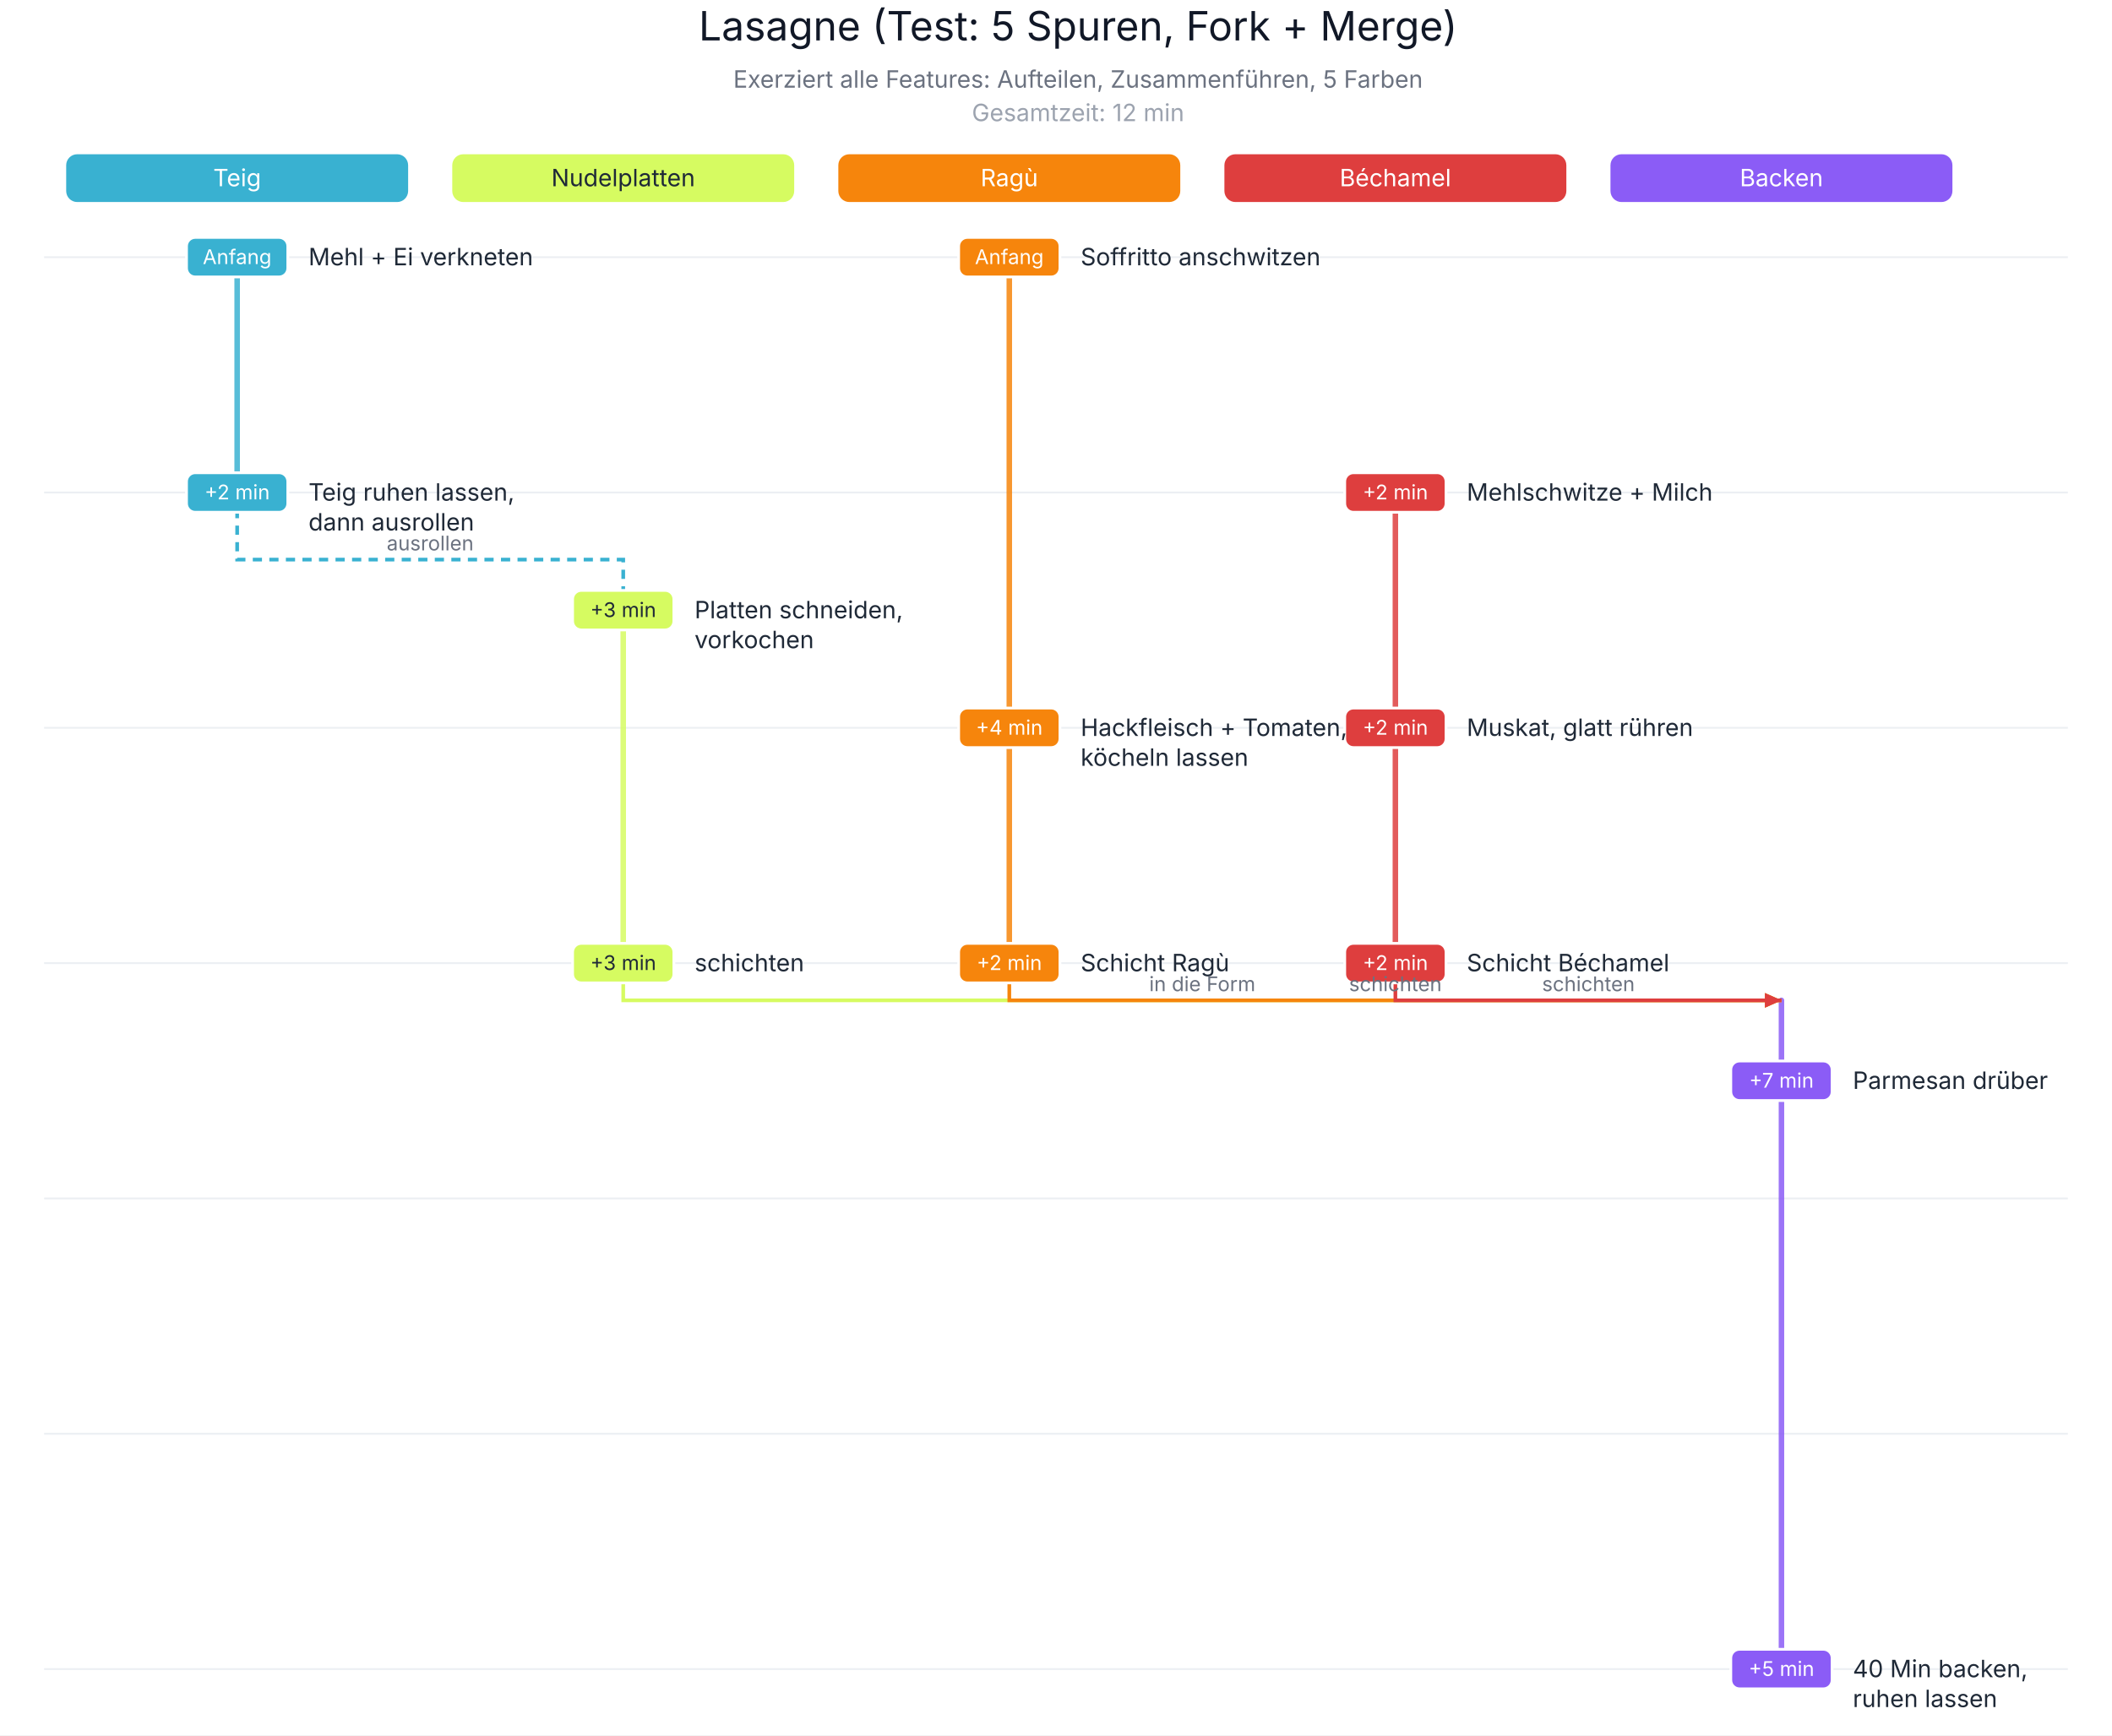
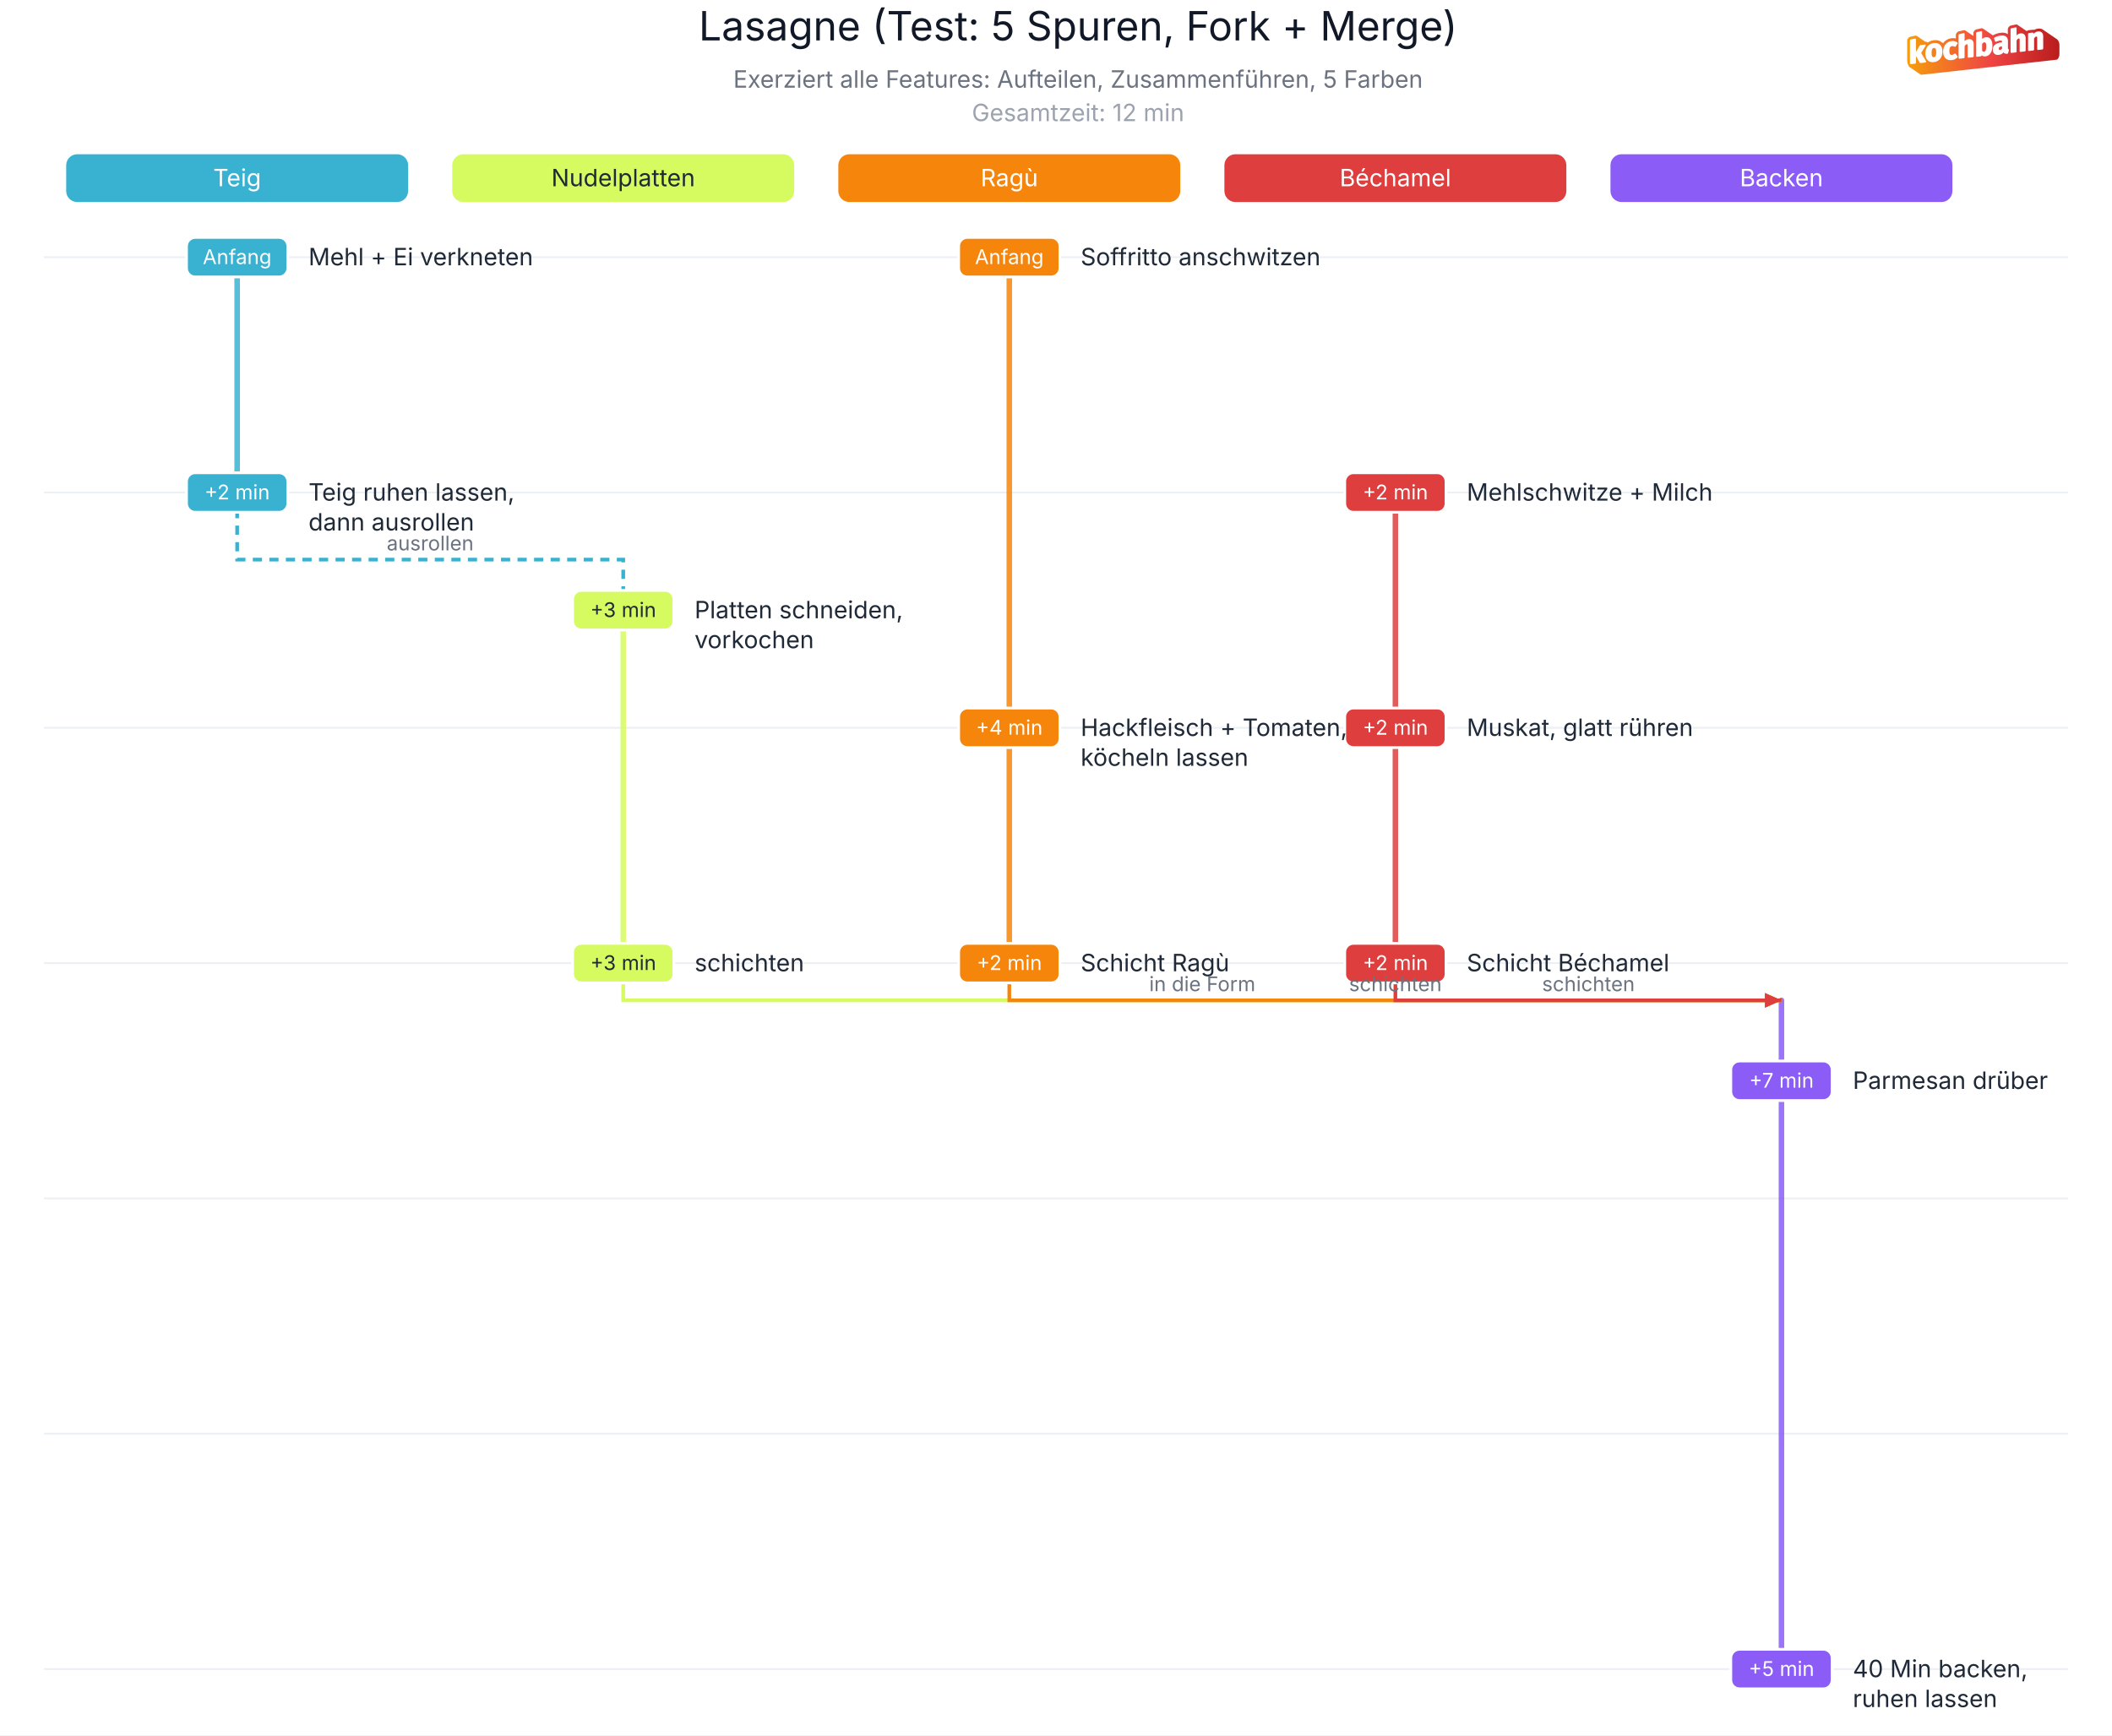
<svg xmlns="http://www.w3.org/2000/svg" width="1148.8" height="943.9" viewBox="0 0 1148.8 943.9" font-family="Inter, 'Helvetica Neue', Arial, sans-serif">
  <rect width="1148.8" height="943.9" fill="#ffffff" />
  <line x1="24" y1="139.9" x2="1124.8" y2="139.9" stroke="#eceff3" stroke-width="1" />
  <line x1="24" y1="267.9" x2="1124.8" y2="267.9" stroke="#eceff3" stroke-width="1" />
  <line x1="24" y1="395.9" x2="1124.8" y2="395.9" stroke="#eceff3" stroke-width="1" />
  <line x1="24" y1="523.9" x2="1124.8" y2="523.9" stroke="#eceff3" stroke-width="1" />
  <line x1="24" y1="651.9" x2="1124.8" y2="651.9" stroke="#eceff3" stroke-width="1" />
  <line x1="24" y1="779.9" x2="1124.8" y2="779.9" stroke="#eceff3" stroke-width="1" />
  <line x1="24" y1="907.9" x2="1124.8" y2="907.9" stroke="#eceff3" stroke-width="1" />
  <line x1="129" y1="139.9" x2="129" y2="267.9" stroke="#39b1d1" stroke-width="3" stroke-linecap="round" opacity="0.85" />
  <line x1="339" y1="331.9" x2="339" y2="523.9" stroke="#d6fb61" stroke-width="3" stroke-linecap="round" opacity="0.85" />
  <line x1="549" y1="139.9" x2="549" y2="523.9" stroke="#f6850c" stroke-width="3" stroke-linecap="round" opacity="0.85" />
  <line x1="759" y1="267.9" x2="759" y2="523.9" stroke="#de3e3e" stroke-width="3" stroke-linecap="round" opacity="0.85" />
  <line x1="969" y1="544.15" x2="969" y2="907.9" stroke="#8b5cf6" stroke-width="3" stroke-linecap="round" opacity="0.85" />
  <path d="M 129 267.9 L 129 304.4 L 339 304.4 L 339 331.9" fill="none" stroke="#39b1d1" stroke-width="2" stroke-dasharray="5 4" />
  <polygon points="339,331.9 335,322.9 343,322.9" fill="#39b1d1" />
  <path d="M 339 523.9 L 339 544.15 L 969 544.15" fill="none" stroke="#d6fb61" stroke-width="2" />
  <polygon points="969,544.15 960,548.15 960,540.15" fill="#d6fb61" />
  <path d="M 549 523.9 L 549 544.15 L 969 544.15" fill="none" stroke="#f6850c" stroke-width="2" />
  <polygon points="969,544.15 960,548.15 960,540.15" fill="#f6850c" />
  <path d="M 759 523.9 L 759 544.15 L 969 544.15" fill="none" stroke="#de3e3e" stroke-width="2" />
  <polygon points="969,544.15 960,548.15 960,540.15" fill="#de3e3e" />
  <rect x="100.7" y="128.4" width="56.6" height="23" rx="4" fill="#ffffff" />
  <rect x="102.2" y="129.9" width="53.6" height="20" rx="4" fill="#39b1d1" />
  <text x="129" y="143.64" text-anchor="middle" font-size="11" fill="#ffffff">Anfang</text>
  <rect x="100.7" y="256.4" width="56.6" height="23" rx="4" fill="#ffffff" />
  <rect x="102.2" y="257.9" width="53.6" height="20" rx="4" fill="#39b1d1" />
  <text x="129" y="271.64" text-anchor="middle" font-size="11" fill="#ffffff">+2 min</text>
  <rect x="310.7" y="320.4" width="56.6" height="23" rx="4" fill="#ffffff" />
  <rect x="312.2" y="321.9" width="53.6" height="20" rx="4" fill="#d6fb61" />
  <text x="339" y="335.64" text-anchor="middle" font-size="11" fill="#1f2937">+3 min</text>
  <rect x="520.7" y="128.4" width="56.6" height="23" rx="4" fill="#ffffff" />
  <rect x="522.2" y="129.9" width="53.6" height="20" rx="4" fill="#f6850c" />
  <text x="549" y="143.64" text-anchor="middle" font-size="11" fill="#ffffff">Anfang</text>
  <rect x="520.7" y="384.4" width="56.6" height="23" rx="4" fill="#ffffff" />
  <rect x="522.2" y="385.9" width="53.6" height="20" rx="4" fill="#f6850c" />
  <text x="549" y="399.64" text-anchor="middle" font-size="11" fill="#ffffff">+4 min</text>
  <rect x="730.7" y="256.4" width="56.6" height="23" rx="4" fill="#ffffff" />
  <rect x="732.2" y="257.9" width="53.6" height="20" rx="4" fill="#de3e3e" />
  <text x="759" y="271.64" text-anchor="middle" font-size="11" fill="#ffffff">+2 min</text>
  <rect x="730.7" y="384.4" width="56.6" height="23" rx="4" fill="#ffffff" />
  <rect x="732.2" y="385.9" width="53.6" height="20" rx="4" fill="#de3e3e" />
  <text x="759" y="399.64" text-anchor="middle" font-size="11" fill="#ffffff">+2 min</text>
  <rect x="310.7" y="512.4" width="56.6" height="23" rx="4" fill="#ffffff" />
  <rect x="312.2" y="513.9" width="53.6" height="20" rx="4" fill="#d6fb61" />
  <text x="339" y="527.64" text-anchor="middle" font-size="11" fill="#1f2937">+3 min</text>
  <rect x="520.7" y="512.4" width="56.6" height="23" rx="4" fill="#ffffff" />
  <rect x="522.2" y="513.9" width="53.6" height="20" rx="4" fill="#f6850c" />
  <text x="549" y="527.64" text-anchor="middle" font-size="11" fill="#ffffff">+2 min</text>
  <rect x="730.7" y="512.4" width="56.6" height="23" rx="4" fill="#ffffff" />
  <rect x="732.2" y="513.9" width="53.6" height="20" rx="4" fill="#de3e3e" />
  <text x="759" y="527.64" text-anchor="middle" font-size="11" fill="#ffffff">+2 min</text>
  <rect x="940.7" y="576.4" width="56.6" height="23" rx="4" fill="#ffffff" />
  <rect x="942.2" y="577.9" width="53.6" height="20" rx="4" fill="#8b5cf6" />
  <text x="969" y="591.64" text-anchor="middle" font-size="11" fill="#ffffff">+7 min</text>
  <rect x="940.7" y="896.4" width="56.6" height="23" rx="4" fill="#ffffff" />
  <rect x="942.2" y="897.9" width="53.6" height="20" rx="4" fill="#8b5cf6" />
  <text x="969" y="911.64" text-anchor="middle" font-size="11" fill="#ffffff">+5 min</text>
  <rect x="36" y="83.9" width="186" height="26" rx="6" fill="#39b1d1" />
  <text x="129" y="101.32" text-anchor="middle" font-size="13" fill="#ffffff">Teig</text>
  <rect x="246" y="83.9" width="186" height="26" rx="6" fill="#d6fb61" />
  <text x="339" y="101.32" text-anchor="middle" font-size="13" fill="#1f2937">Nudelplatten</text>
  <rect x="456" y="83.9" width="186" height="26" rx="6" fill="#f6850c" />
  <text x="549" y="101.32" text-anchor="middle" font-size="13" fill="#ffffff">Ragù</text>
  <rect x="666" y="83.9" width="186" height="26" rx="6" fill="#de3e3e" />
  <text x="759" y="101.32" text-anchor="middle" font-size="13" fill="#ffffff">Béchamel</text>
  <rect x="876" y="83.9" width="186" height="26" rx="6" fill="#8b5cf6" />
  <text x="969" y="101.32" text-anchor="middle" font-size="13" fill="#ffffff">Backen</text>
  <text x="586.4" y="22" text-anchor="middle" font-size="22" fill="#111827">Lasagne (Test: 5 Spuren, Fork + Merge)</text>
  <text x="586.4" y="47.7" text-anchor="middle" font-size="13" fill="#6b7280">Exerziert alle Features: Aufteilen, Zusammenführen, 5 Farben</text>
  <text x="586.4" y="65.9" text-anchor="middle" font-size="13" fill="#9ca3af">Gesamtzeit: 12 min</text>
  <text x="167.8" y="144.32" text-anchor="start" font-size="13" fill="#1f2937">Mehl + Ei verkneten</text>
  <text x="167.8" y="272.32" text-anchor="start" font-size="13" fill="#1f2937">Teig ruhen lassen,<tspan x="167.8" dy="16.25">dann ausrollen</tspan>
  </text>
  <text x="234" y="299.4" text-anchor="middle" font-size="11" fill="#6b7280">ausrollen</text>
  <text x="377.8" y="336.32" text-anchor="start" font-size="13" fill="#1f2937">Platten schneiden,<tspan x="377.8" dy="16.25">vorkochen</tspan>
  </text>
  <text x="587.8" y="144.32" text-anchor="start" font-size="13" fill="#1f2937">Soffritto anschwitzen</text>
  <text x="587.8" y="400.32" text-anchor="start" font-size="13" fill="#1f2937">Hackfleisch + Tomaten,<tspan x="587.8" dy="16.25">köcheln lassen</tspan>
  </text>
  <text x="797.8" y="272.32" text-anchor="start" font-size="13" fill="#1f2937">Mehlschwitze + Milch</text>
  <text x="797.8" y="400.32" text-anchor="start" font-size="13" fill="#1f2937">Muskat, glatt rühren</text>
  <text x="377.8" y="528.32" text-anchor="start" font-size="13" fill="#1f2937">schichten</text>
  <text x="654" y="539.15" text-anchor="middle" font-size="11" fill="#6b7280">in die Form</text>
  <text x="587.8" y="528.32" text-anchor="start" font-size="13" fill="#1f2937">Schicht Ragù</text>
  <text x="759" y="539.15" text-anchor="middle" font-size="11" fill="#6b7280">schichten</text>
  <text x="797.8" y="528.32" text-anchor="start" font-size="13" fill="#1f2937">Schicht Béchamel</text>
  <text x="864" y="539.15" text-anchor="middle" font-size="11" fill="#6b7280">schichten</text>
  <text x="1007.8" y="592.32" text-anchor="start" font-size="13" fill="#1f2937">Parmesan drüber</text>
  <text x="1007.8" y="912.32" text-anchor="start" font-size="13" fill="#1f2937">40 Min backen,<tspan x="1007.8" dy="16.25">ruhen lassen</tspan>
  </text>
+   <svg x="1032.8" y="4" width="92" height="46" viewBox="0 0 423.333 211.667" preserveAspectRatio="xMaxYMin meet" overflow="visible">
+     <path d="M21.167 132.239Q21.167 141.532 26.196 148.846L55.517 168.85L396.267 130.903Q402.167 125.906 402.167 116.612V95.336L402.167 95.301L402.165 95.064L402.16 94.807L402.102 93.36L402.068 92.891L401.926 91.548L401.856 91.051L401.633 89.805L401.519 89.285L401.218 88.13L401.054 87.594L400.676 86.525L400.457 85.983L400.003 84.994L399.725 84.457L399.197 83.546L398.86 83.028L398.256 82.193L397.864 81.707L397.183 80.947L396.922 80.673L396.764 80.518L396.486 80.262L395.723 79.602L395.226 79.217L394.403 78.648L360.629 55.605L360.089 55.274L359.206 54.794L358.636 54.523L357.691 54.134L357.105 53.927L356.096 53.63L355.508 53.488L354.433 53.284L353.855 53.203L352.71 53.095L352.155 53.067L350.935 53.059L350.41 53.077L349.109 53.173L348.821 53.2L348.593 53.227L348.315 53.265L347.003 53.475L346.513 53.571L345.25 53.867L344.745 54.006L343.529 54.388L343.016 54.57L341.844 55.037L341.331 55.264L340.2 55.817L339.696 56.087L338.979 56.506L338.53 56.303L337.575 56.049L336.58 55.949L335.714 55.999L325.226 57.167L324.423 57.296L323.498 57.58L322.605 57.99L321.762 58.518L320.984 59.156L320.531 59.634L297.154 43.686L296.293 43.251L295.366 42.959L294.393 42.816L293.396 42.826L292.542 42.966L280.534 45.564L279.634 45.811L278.617 46.264L277.664 46.871L276.797 47.615L276.149 48.352L274.783 50.072L274.209 50.871L273.675 51.89L273.291 52.966L273.067 54.074L273.017 55.024V67.24L272.703 67.026L271.83 66.43L271.33 66.125L270.369 65.602L269.864 65.357L268.811 64.907L268.313 64.721L267.161 64.346L266.679 64.211L265.423 63.915L264.963 63.825L263.594 63.61L263.161 63.558L261.67 63.429L261.267 63.408L259.644 63.371L259.271 63.373L257.505 63.435L257.162 63.456L255.242 63.623L254.904 63.661L253.163 63.902L252.822 63.958L250.948 64.315L250.626 64.384L248.645 64.858L248.345 64.937L246.249 65.538L246.1 65.582L245.987 65.617L245.834 65.666L243.817 66.342L243.53 66.444L241.536 67.206L241.252 67.321L239.281 68.169L239.001 68.297L237.051 69.233L236.302 69.635L236.301 69.635L235.646 70.106L210.869 53.203L210.003 52.77L209.071 52.481L208.093 52.343L207.091 52.359L206.234 52.504L194.227 55.181L193.331 55.433L192.32 55.89L191.373 56.498L190.513 57.242L189.87 57.978L188.513 59.696L187.944 60.493L187.414 61.508L187.034 62.581L186.811 63.684L186.762 64.629V71.624L167.049 58.175L166.188 57.74L165.261 57.448L164.288 57.305L163.291 57.316L162.437 57.455L150.429 60.053L149.529 60.3L148.512 60.754L147.559 61.36L146.692 62.104L146.044 62.841L144.678 64.561L144.104 65.36L143.57 66.379L143.186 67.455L142.962 68.563L142.912 69.513V77.986L142.613 77.904L141.955 77.743L141.615 77.67L140.283 77.423L139.839 77.358L138.439 77.201L138.007 77.168L136.534 77.105L136.117 77.1L134.569 77.134L134.17 77.155L132.54 77.289L132.271 77.317L131.664 77.391L131.382 77.432L129.88 77.681L129.461 77.764L128.016 78.097L127.584 78.211L126.191 78.626L125.751 78.772L124.408 79.268L123.965 79.449L122.669 80.025L122.226 80.239L120.975 80.896L120.54 81.143L119.333 81.882L118.91 82.159L117.744 82.98L117.492 83.164L117.213 83.378L116.973 83.569L115.851 84.497L115.474 84.828L114.417 85.819L114.057 86.178L113.065 87.231L112.726 87.614L111.796 88.733L111.483 89.135L111.022 89.764L105.386 85.919L104.331 85.249L103.919 85.01L102.808 84.424L102.379 84.22L101.209 83.719L100.771 83.551L99.539 83.136L99.097 83.005L97.802 82.675L97.361 82.58L96 82.338L95.566 82.277L94.134 82.126L93.712 82.095L92.205 82.037L91.798 82.034L90.212 82.072L89.824 82.093L88.153 82.232L87.908 82.257L87.41 82.317L87.157 82.352L85.596 82.6L85.195 82.676L83.7 83.004L83.283 83.11L81.852 83.518L81.423 83.655L80.051 84.14L79.615 84.311L78.299 84.873L77.859 85.079L76.598 85.718L76.16 85.957L74.95 86.673L74.521 86.946L73.359 87.739L73.101 87.923L72.821 88.131L72.584 88.315L70.793 87.094L70.004 86.604L69.145 86.244L68.232 86.019L67.283 85.934L66.46 85.984L66.317 86L45.274 71.644L44.408 71.211L43.476 70.922L42.498 70.785L41.496 70.801L40.639 70.946L28.632 73.622L27.736 73.874L26.725 74.331L25.778 74.939L24.918 75.683L24.275 76.42L22.918 78.138L22.349 78.935L21.819 79.95L21.439 81.022L21.216 82.126L21.167 83.071z" fill="url(#d0)" />
+     <path d="M28.006 140.771L29.526 142.177L41.534 140.84L43.053 139.095V121.709L52.586 138.787L53.921 139.46L67.448 137.954L68.761 135.438L56.025 114.242L67.711 95.408L66.46 93.075L54.225 94.438L52.963 95.275L43.053 111.663V79.294L41.371 77.915L29.364 80.591L28.006 82.309zM66.688 115.505L66.69 115.854L66.748 117.738L66.89 119.512L67.111 121.184L67.408 122.758L67.78 124.24L68.225 125.636L68.741 126.948L69.327 128.181L69.984 129.338L70.711 130.421L71.509 131.433L72.378 132.374L72.613 132.604L73.566 133.451L74.572 134.211L75.632 134.885L76.747 135.474L77.92 135.978L79.151 136.396L80.445 136.727L81.803 136.971L83.231 137.123L84.731 137.183L86.308 137.146L87.967 137.008L88.465 136.948L90.027 136.701L91.521 136.372L92.952 135.964L94.324 135.478L95.639 134.916L96.901 134.277L98.112 133.561L99.273 132.768L99.553 132.56L100.669 131.661L101.719 130.699L102.705 129.673L103.628 128.583L104.488 127.426L105.285 126.2L106.021 124.902L106.694 123.529L107.184 122.377L107.717 120.916L108.173 119.398L108.552 117.821L108.851 116.181L109.068 114.474L109.201 112.697L109.246 110.844L109.245 110.565L109.19 108.671L109.051 106.887L108.833 105.208L108.538 103.626L108.169 102.137L107.728 100.736L107.215 99.419L106.632 98.181L105.979 97.02L105.256 95.933L104.463 94.919L103.597 93.975L103.334 93.716L102.388 92.874L101.388 92.118L100.333 91.448L99.222 90.862L98.052 90.361L96.82 89.945L95.526 89.615L94.164 89.374L92.732 89.222L91.224 89.164L89.638 89.202L87.967 89.341L87.469 89.401L85.908 89.649L84.413 89.977L82.982 90.385L81.61 90.871L80.295 91.434L79.033 92.073L77.822 92.788L76.661 93.581L76.381 93.789L75.265 94.689L74.215 95.651L73.229 96.676L72.306 97.766L71.447 98.923L70.649 100.149L69.913 101.447L69.24 102.82L68.75 103.972L68.217 105.433L67.761 106.951L67.383 108.528L67.083 110.169L66.866 111.875L66.733 113.653zM82.191 113.778L82.21 112.479L82.298 110.799L82.448 109.327L82.65 108.045L82.895 106.939L83.175 105.992L83.48 105.189L83.803 104.514L84.112 103.991L84.477 103.484L84.859 103.056L85.262 102.693L85.694 102.385L86.167 102.125L86.694 101.91L87.29 101.743L87.967 101.632L88.602 101.591L89.211 101.615L89.75 101.702L90.232 101.845L90.669 102.044L91.075 102.302L91.456 102.628L91.82 103.035L92.166 103.538L92.287 103.748L92.605 104.415L92.905 105.245L93.175 106.257L93.406 107.474L93.585 108.916L93.701 110.608L93.743 112.571L93.724 113.87L93.636 115.55L93.486 117.022L93.284 118.304L93.039 119.41L92.76 120.358L92.455 121.161L92.131 121.835L91.822 122.358L91.457 122.865L91.075 123.294L90.672 123.656L90.24 123.965L89.767 124.225L89.24 124.439L88.644 124.606L87.967 124.717L87.332 124.759L86.723 124.734L86.184 124.648L85.702 124.504L85.265 124.306L84.859 124.048L84.478 123.722L84.114 123.315L83.768 122.811L83.647 122.601L83.329 121.934L83.029 121.105L82.759 120.092L82.528 118.876L82.349 117.433L82.233 115.742zM111.07 110.956L111.111 112.679L111.237 114.374L111.446 115.986L111.735 117.518L112.103 118.975L112.548 120.36L113.07 121.677L113.669 122.928L113.816 123.205L114.508 124.378L115.263 125.468L116.082 126.478L116.965 127.411L117.914 128.266L118.93 129.045L120.014 129.749L121.17 130.377L121.382 130.48L122.568 130.99L123.809 131.412L125.108 131.747L126.467 131.993L127.89 132.149L129.379 132.21L130.94 132.175L132.577 132.04L133.653 131.897L135.134 131.619L136.58 131.254L137.993 130.801L139.377 130.26L140.732 129.632L142.06 128.914L143.362 128.106L144.64 127.205L145.895 126.208L147.128 125.112L147.423 122.94L142.179 115.803L140.142 115.594L139.912 115.765L138.479 116.778L137.305 117.528L136.361 118.055L135.672 118.368L134.916 118.629L134.09 118.833L133.185 118.973L132.805 119.007L132.052 119.023L131.38 118.969L130.778 118.852L130.236 118.676L129.743 118.444L129.287 118.151L128.861 117.791L128.46 117.354L128.148 116.912L127.839 116.338L127.548 115.619L127.284 114.735L127.058 113.665L126.881 112.389L126.766 110.886L126.725 109.134L126.727 108.745L126.78 107.024L126.901 105.511L127.079 104.188L127.304 103.041L127.567 102.055L127.86 101.213L128.175 100.502L128.507 99.905L128.827 99.432L129.232 98.936L129.663 98.505L130.129 98.129L130.637 97.802L131.199 97.521L131.828 97.285L132.537 97.1L133.337 96.973L134.02 96.925L134.832 96.938L135.653 97.03L136.491 97.206L137.35 97.472L138.234 97.835L139.148 98.306L140.093 98.894L142.244 98.323L147.411 90.342L147.162 88.243L146.559 87.797L145.369 87.009L144.159 86.323L142.927 85.737L141.672 85.25L140.392 84.858L139.733 84.697L138.401 84.45L137 84.294L135.528 84.231L133.979 84.264L132.349 84.398L131.742 84.473L130.24 84.723L128.794 85.055L127.402 85.47L126.058 85.966L124.762 86.542L123.511 87.199L122.304 87.938L121.138 88.758L120.858 88.972L119.735 89.9L118.679 90.891L117.686 91.944L116.756 93.063L115.889 94.249L115.083 95.504L114.339 96.831L113.658 98.233L113.155 99.421L112.614 100.91L112.151 102.447L111.769 104.035L111.467 105.677L111.248 107.375L111.115 109.134zM149.752 127.213L151.272 128.619L163.279 127.282L164.799 125.537V97.345L165.309 96.528L165.987 95.57L166.629 94.778L167.236 94.134L167.807 93.62L168.345 93.22L168.851 92.917L169.334 92.698L169.803 92.55L170.271 92.466L170.58 92.445L170.963 92.462L171.265 92.525L171.51 92.622L171.721 92.756L171.918 92.941L171.982 93.022L172.122 93.269L172.274 93.678L172.412 94.285L172.512 95.125L172.55 96.231V124.674L174.07 126.08L186.078 124.743L187.598 122.998V92.428L187.597 92.19L187.539 90.742L187.397 89.399L187.174 88.154L186.873 86.999L186.495 85.929L186.042 84.94L185.513 84.029L184.908 83.194L184.228 82.434L184.07 82.278L183.306 81.619L182.483 81.049L181.6 80.569L180.655 80.18L179.647 79.883L178.572 79.679L177.427 79.571L176.207 79.563L174.906 79.659L173.687 79.837L172.442 80.11L171.245 80.47L170.094 80.915L168.986 81.445L167.919 82.061L167.462 82.358L166.375 83.147L165.3 84.044L164.799 84.52V65.815L163.126 64.433L151.119 67.031L149.752 68.751zM193.601 122.329L195.121 123.736L205.761 122.551L207.262 121.052L207.398 120.14L208.225 120.726L209.221 121.305L210.279 121.799L211.092 122.102L212.175 122.407L213.298 122.615L214.464 122.726L215.674 122.737L216.932 122.646L217.338 122.597L218.629 122.377L219.871 122.07L221.065 121.679L222.214 121.202L223.321 120.64L224.387 119.993L225.413 119.258L226.4 118.435L227.082 117.793L228.017 116.807L228.895 115.746L229.717 114.608L230.484 113.389L231.194 112.087L231.847 110.696L232.441 109.211L232.968 107.653L233.421 106.03L233.797 104.344L234.094 102.592L234.31 100.769L234.442 98.872L234.487 96.897L234.468 95.41L234.37 93.325L234.194 91.382L233.943 89.573L233.622 87.889L233.233 86.323L232.78 84.868L232.263 83.518L231.684 82.266L231.045 81.108L230.346 80.04L230.297 79.973L229.554 79.025L228.763 78.178L227.924 77.426L227.036 76.768L226.099 76.203L225.111 75.729L224.07 75.347L222.975 75.057L221.824 74.861L220.613 74.761L219.338 74.76L217.996 74.86L216.853 75.028L215.643 75.299L214.466 75.661L213.32 76.113L212.203 76.657L211.115 77.294L210.233 77.893L209.233 78.674L208.649 79.203V60.853L206.966 59.473L194.959 62.15L193.601 63.868zM208.649 108.426V91.959L209.09 91.22L209.643 90.424L210.188 89.756L210.723 89.202L211.25 88.746L211.773 88.378L212.296 88.086L212.829 87.861L213.383 87.699L213.968 87.6L214.163 87.582L214.728 87.571L215.228 87.624L215.674 87.734L216.083 87.9L216.465 88.125L216.832 88.421L217.188 88.802L217.535 89.285L217.73 89.609L218.101 90.34L218.409 91.12L218.654 91.956L218.834 92.856L218.945 93.829L218.984 94.881V98.623L218.976 99.482L218.905 101.219L218.768 102.75L218.576 104.092L218.337 105.259L218.061 106.267L217.756 107.13L217.428 107.864L217.083 108.482L216.725 109L216.355 109.433L215.968 109.795L215.559 110.098L215.115 110.351L214.623 110.558L214.068 110.718L213.436 110.823L212.894 110.855L212.331 110.823L211.786 110.724L211.249 110.553L210.711 110.304L210.404 110.126L209.87 109.747L209.363 109.29L208.879 108.747zM235.475 105.926L235.495 106.81L235.598 108.098L235.789 109.314L236.065 110.463L236.425 111.547L236.87 112.569L237.399 113.53L238.013 114.432L238.714 115.275L239.504 116.059L240.013 116.492L240.888 117.128L241.821 117.675L242.813 118.133L243.865 118.503L244.979 118.782L246.16 118.969L247.411 119.062L248.737 119.056L250.142 118.948L251.286 118.791L252.646 118.521L253.935 118.172L255.157 117.746L256.317 117.244L257.416 116.665L258.458 116.011L259.445 115.281L260.378 114.473L261.257 113.587L262.083 112.62L262.123 112.566L262.265 112.767L262.91 113.5L263.614 114.139L264.378 114.685L265.202 115.137L265.678 115.346L266.694 115.703L267.816 115.979L269.051 116.171L270.41 116.274L271.905 116.282L273.477 115.018L275.984 106.623L275.062 104.766L274.784 104.679L274.408 104.514L274.125 104.332L273.911 104.136L273.746 103.919L273.707 103.851L273.58 103.547L273.454 103.049L273.359 102.317L273.321 101.318V85.087L273.297 83.939L273.191 82.475L273.003 81.114L272.737 79.849L272.395 78.674L271.978 77.584L271.487 76.576L270.922 75.645L270.284 74.79L269.571 74.01L268.782 73.304L268.547 73.12L267.674 72.525L266.712 72.001L265.658 71.552L264.507 71.177L263.25 70.881L261.881 70.666L260.391 70.538L258.768 70.501L257.002 70.563L255.082 70.73L253.34 70.971L251.466 71.327L249.484 71.802L247.388 72.403L247.274 72.438L245.257 73.113L243.263 73.875L241.292 74.723L239.343 75.659L238.447 77.747L241.182 85.636L243.099 86.402L244.935 85.602L246.848 84.851L248.696 84.213L249.369 84.003L250.877 83.587L252.14 83.311L253.182 83.154L254.016 83.081L254.998 83.055L255.791 83.101L256.417 83.202L256.896 83.339L257.249 83.496L257.501 83.662L257.661 83.812L257.851 84.062L258.039 84.416L258.214 84.905L258.361 85.557L258.464 86.396L258.502 87.447V87.683L255.918 87.971L255.43 88.028L253.459 88.311L251.627 88.663L249.924 89.077L248.342 89.552L246.873 90.084L245.508 90.672L244.241 91.313L243.066 92.008L241.977 92.755L240.972 93.556L240.703 93.79L239.809 94.65L239.001 95.553L238.277 96.503L237.635 97.498L237.074 98.542L236.596 99.635L236.2 100.779L235.887 101.976L235.661 103.23L235.522 104.546zM250.446 103.156L250.455 102.784L250.518 102.134L250.631 101.576L250.787 101.096L250.979 100.678L251.211 100.304L251.488 99.96L251.826 99.635L252.026 99.473L252.51 99.149L253.11 98.833L253.847 98.534L254.739 98.263L255.804 98.031L257.058 97.85L258.502 97.689V103.065L258.397 103.249L257.953 103.915L257.498 104.483L257.032 104.963L256.552 105.369L256.05 105.709L255.52 105.991L254.949 106.219L254.325 106.391L253.638 106.504L253.624 106.505L253.061 106.535L252.589 106.501L252.193 106.415L251.855 106.285L251.558 106.11L251.286 105.882L251.089 105.658L250.886 105.343L250.713 104.957L250.575 104.478L250.481 103.884zM279.857 112.723L281.377 114.13L293.384 112.793L294.904 111.048V82.856L295.414 82.038L296.092 81.081L296.734 80.289L297.341 79.645L297.912 79.131L298.45 78.731L298.956 78.428L299.439 78.209L299.908 78.061L300.376 77.977L300.685 77.956L301.068 77.973L301.37 78.035L301.615 78.133L301.826 78.267L302.023 78.452L302.087 78.533L302.227 78.78L302.379 79.188L302.517 79.796L302.617 80.636L302.655 81.742V110.184L304.175 111.591L316.183 110.254L317.703 108.509V77.939L317.702 77.701L317.644 76.253L317.502 74.91L317.279 73.665L316.978 72.51L316.6 71.44L316.147 70.451L315.618 69.54L315.013 68.705L314.333 67.944L314.175 67.789L313.411 67.129L312.588 66.56L311.705 66.08L310.76 65.691L309.752 65.394L308.677 65.19L307.532 65.082L306.312 65.074L305.011 65.17L303.792 65.348L302.547 65.621L301.35 65.981L300.199 66.426L299.091 66.956L298.024 67.572L297.567 67.869L296.48 68.658L295.405 69.554L294.904 70.031V51.326L293.231 49.944L281.223 52.542L279.857 54.262zM323.706 107.84L325.226 109.247L337.234 107.909L338.753 106.164V78.044L339.304 77.155L339.979 76.195L340.618 75.401L341.222 74.756L341.789 74.242L342.322 73.843L342.823 73.541L343.301 73.323L343.764 73.177L344.225 73.094L344.599 73.07L344.992 73.091L345.293 73.155L345.528 73.25L345.72 73.375L345.892 73.543L345.942 73.607L346.078 73.849L346.228 74.258L346.366 74.873L346.466 75.728L346.505 76.858V105.301L348.025 106.708L360.032 105.37L361.552 103.625V73.055L361.551 72.817L361.494 71.37L361.352 70.027L361.129 68.781L360.828 67.627L360.45 66.557L359.996 65.568L359.468 64.657L358.863 63.821L358.182 63.061L358.024 62.906L357.261 62.246L356.438 61.676L355.555 61.197L354.61 60.808L353.601 60.51L352.526 60.307L351.381 60.199L350.162 60.191L348.861 60.287L348.632 60.313L347.32 60.523L346.057 60.819L344.841 61.201L343.669 61.668L342.539 62.22L341.449 62.858L340.646 63.398L339.559 64.228L338.491 65.163L337.535 66.114L337.211 64.228L335.714 63.09L325.226 64.258L323.706 66.003z" fill="#fff" />
+     <defs>
+       <linearGradient id="d0" gradientUnits="userSpaceOnUse" x1="21.167" y1="105.833" x2="402.167" y2="105.833">
+         <stop offset="0" stop-color="#f59e0b" />
+         <stop offset=".55" stop-color="#ef4444" />
+         <stop offset="1" stop-color="#b91c1c" />
+       </linearGradient>
+     </defs>
+   </svg>
</svg>
